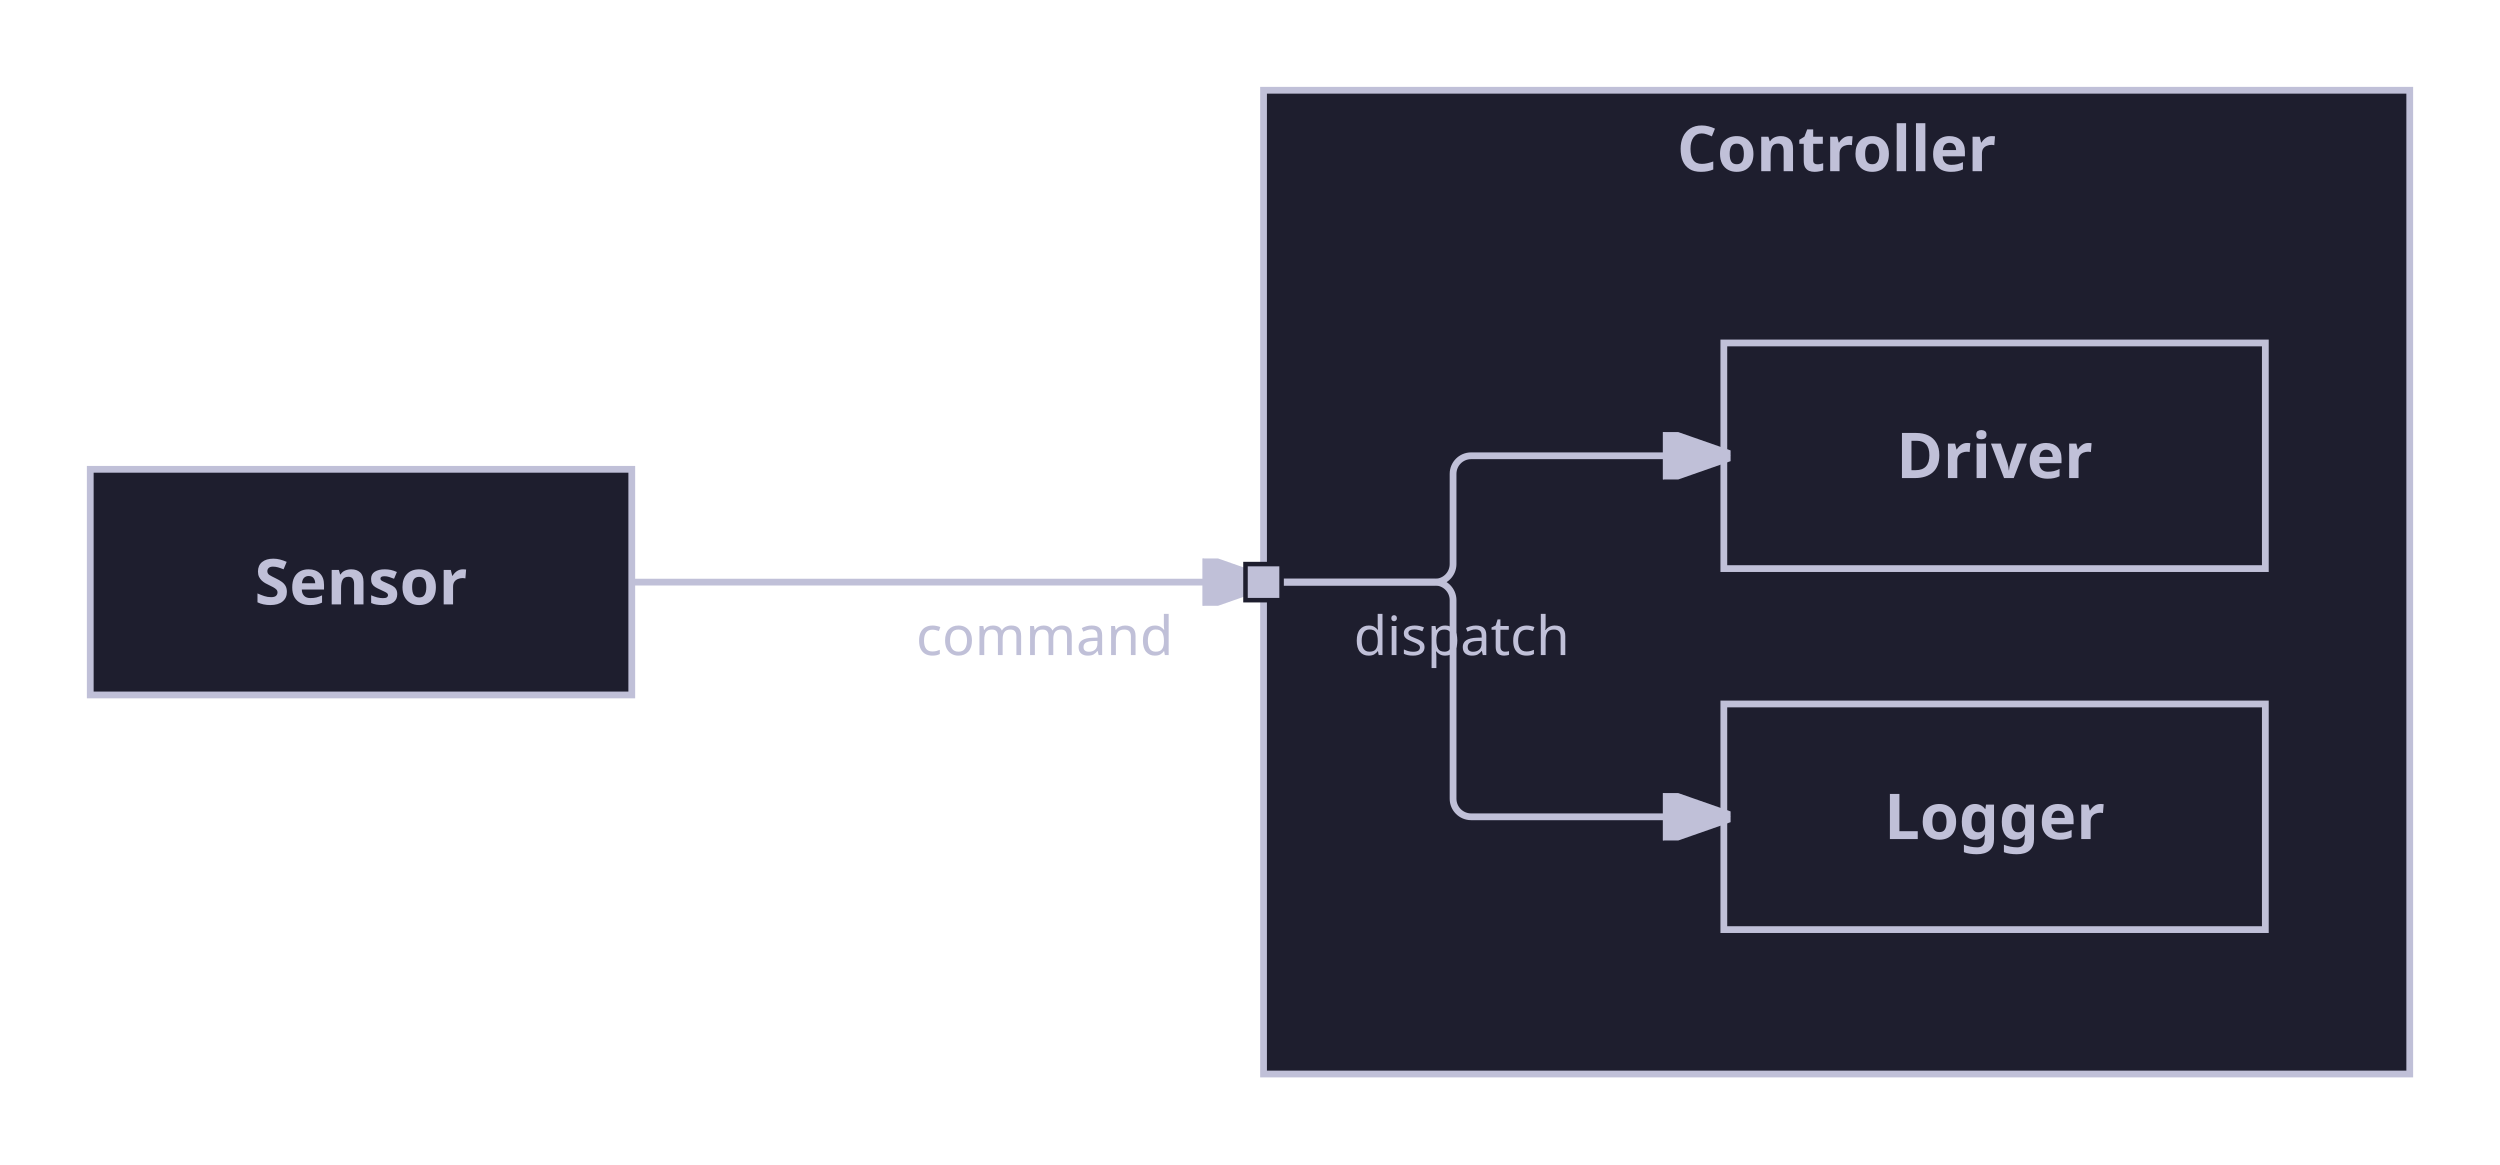
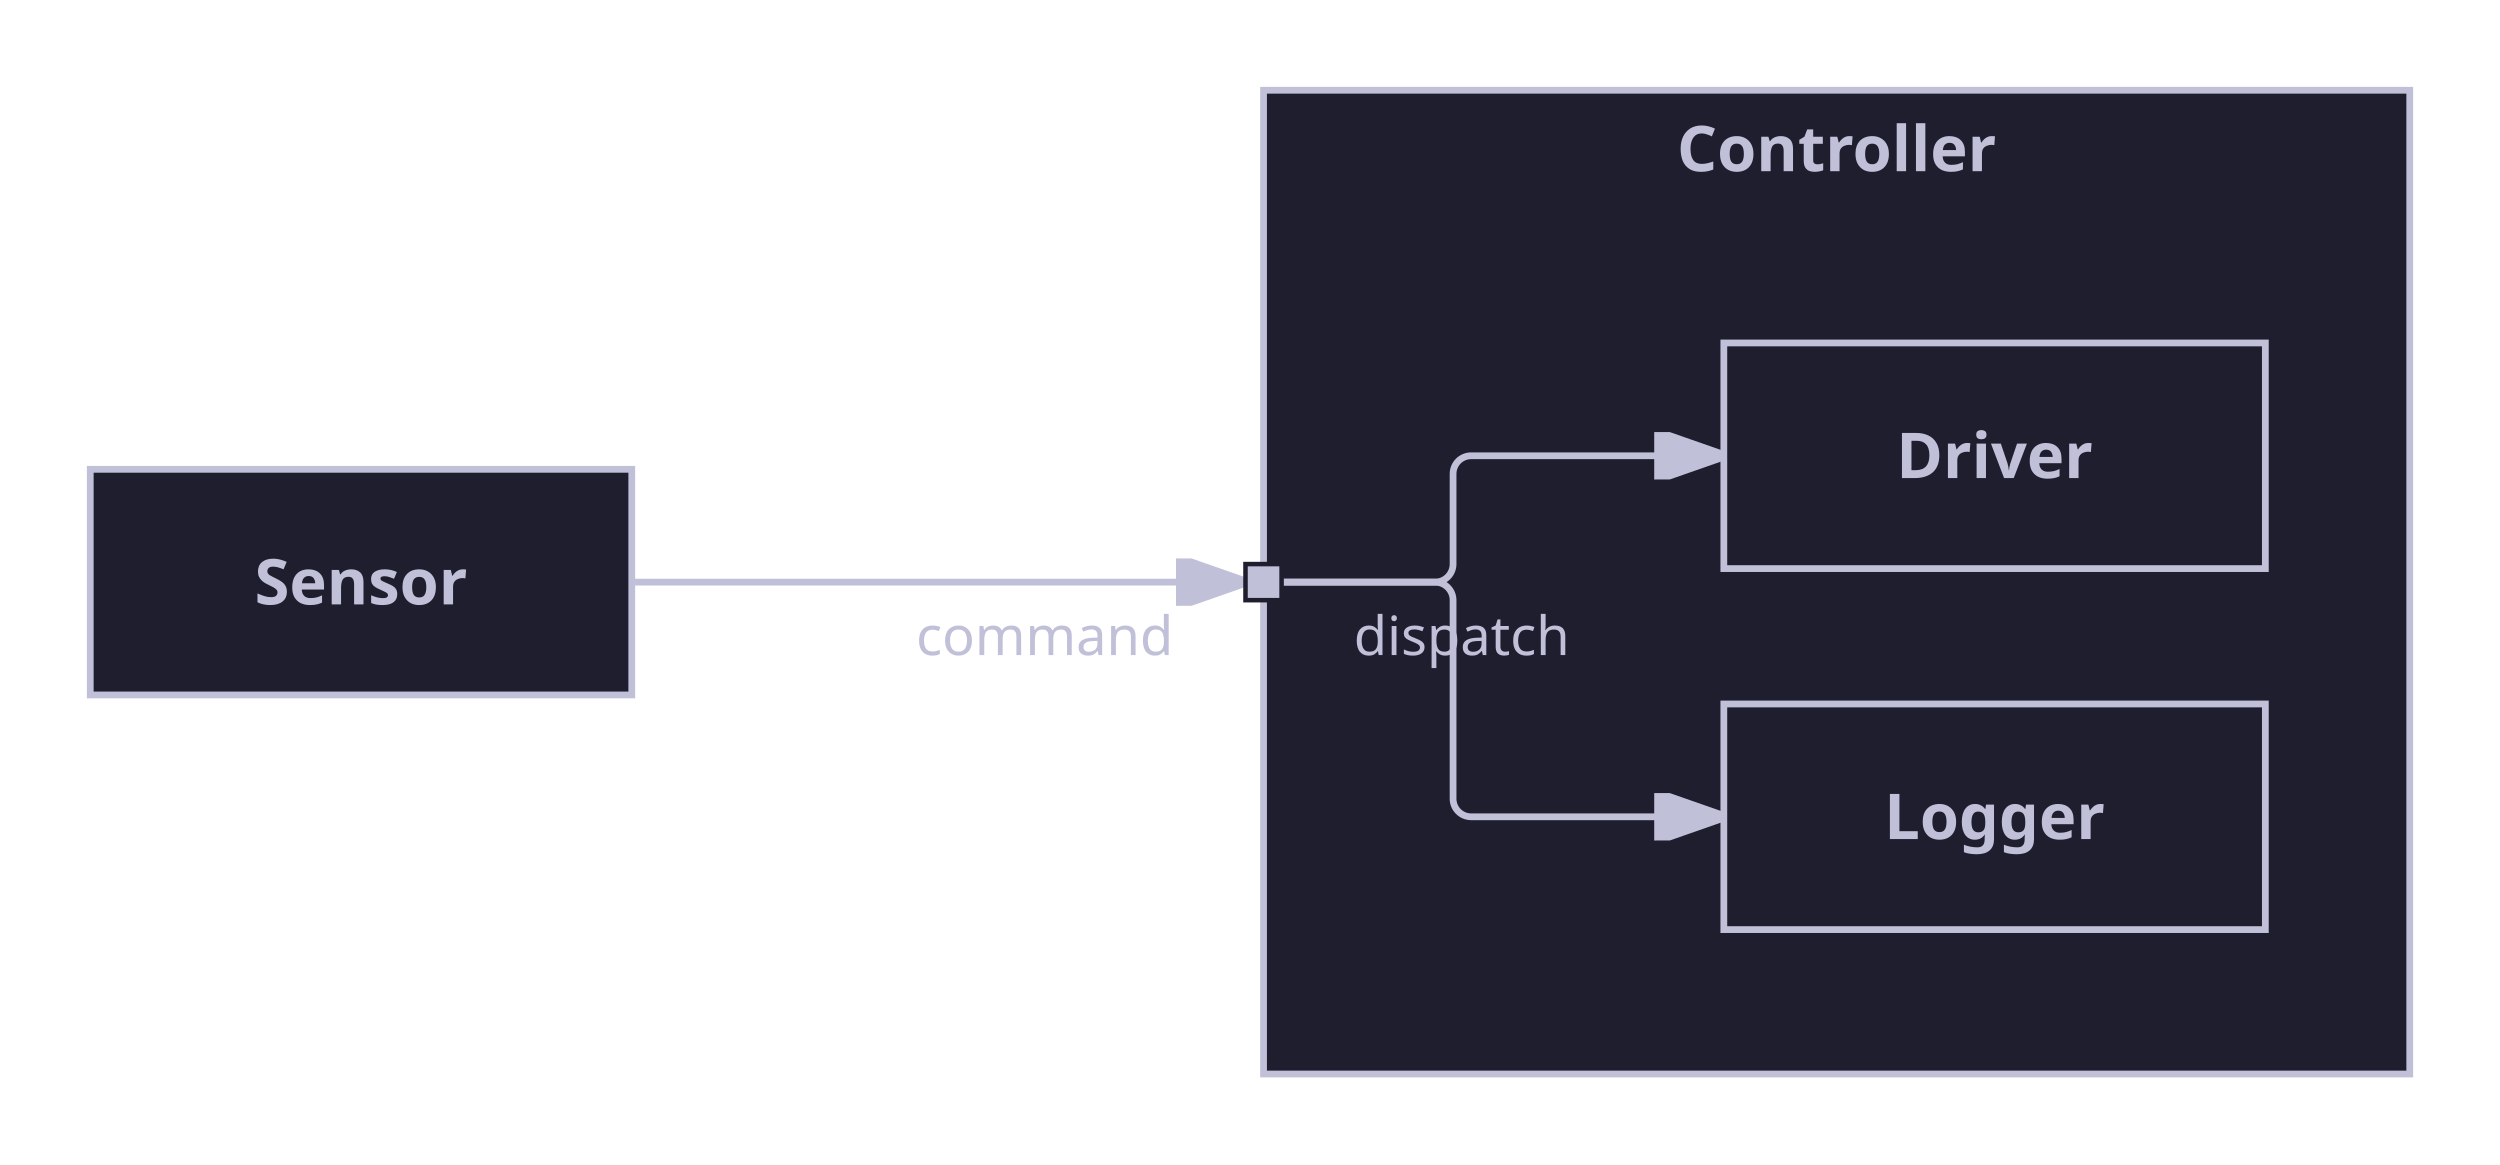
<svg xmlns="http://www.w3.org/2000/svg" width="554.00" height="258.00" viewBox="0 0 554.00 258.00">
  <defs>
-     <marker id="line-end-open-chevron" markerWidth="10" markerHeight="7" refX="9" refY="3.5" orient="auto">
-       <polyline points="0 0, 10 3.5, 0 7" fill="none" stroke="#C0C0D8" stroke-width="1.50" />
+     <marker id="line-end-open-chevron" markerWidth="10.248" markerHeight="7" refX="10.248" refY="3.5" orient="auto">
+       <polyline points="0 0, 10 3.5, 0 7" fill="none" stroke="#C0C0D8" stroke-width="1.50" stroke-linejoin="bevel" />
    </marker>
-     <marker id="line-end-hollow-triangle" markerWidth="10" markerHeight="7" refX="9" refY="3.5" orient="auto">
-       <polygon points="0 0, 10 3.5, 0 7" fill="#1E1E2E" stroke="#C0C0D8" stroke-width="1.50" />
+     <marker id="line-end-hollow-triangle" markerWidth="10.248" markerHeight="7" refX="10.248" refY="3.5" orient="auto">
+       <polygon points="0 0, 10 3.5, 0 7" fill="#1E1E2E" stroke="#C0C0D8" stroke-width="1.50" stroke-linejoin="bevel" />
    </marker>
-     <marker id="line-end-filled-arrow" markerWidth="10" markerHeight="7" refX="9" refY="3.5" orient="auto">
-       <polygon points="0 0, 10 3.5, 0 7" fill="#C0C0D8" stroke="#C0C0D8" stroke-width="1.50" />
+     <marker id="line-end-filled-arrow" markerWidth="10.248" markerHeight="7" refX="10.248" refY="3.5" orient="auto">
+       <polygon points="0 0, 10 3.5, 0 7" fill="#C0C0D8" stroke="#C0C0D8" stroke-width="1.50" stroke-linejoin="bevel" />
    </marker>
-     <marker id="line-end-hollow-triangle-crossbar" markerWidth="14.5" markerHeight="7" refX="13.5" refY="3.5" orient="auto">
-       <polygon points="4.5 0, 14.5 3.5, 4.5 7" fill="#1E1E2E" stroke="#C0C0D8" stroke-width="1.50" />
+     <marker id="line-end-hollow-triangle-crossbar" markerWidth="14.748" markerHeight="7" refX="14.748" refY="3.5" orient="auto">
+       <polygon points="4.5 0, 14.5 3.5, 4.5 7" fill="#1E1E2E" stroke="#C0C0D8" stroke-width="1.50" stroke-linejoin="bevel" />
      <line x1="1" y1="0" x2="1" y2="7" stroke="#C0C0D8" stroke-width="1.50" />
    </marker>
-     <marker id="line-end-hollow-diamond" markerWidth="14" markerHeight="8" refX="13" refY="4" orient="auto">
-       <polygon points="1 4, 7 0, 13 4, 7 8" fill="#1E1E2E" stroke="#C0C0D8" stroke-width="1.50" />
+     <marker id="line-end-hollow-diamond" markerWidth="14" markerHeight="8" refX="13.416" refY="4" orient="auto">
+       <polygon points="1 4, 7 0, 13 4, 7 8" fill="#1E1E2E" stroke="#C0C0D8" stroke-width="1.50" stroke-linejoin="bevel" />
    </marker>
-     <marker id="line-end-filled-diamond" markerWidth="14" markerHeight="8" refX="13" refY="4" orient="auto">
-       <polygon points="1 4, 7 0, 13 4, 7 8" fill="#C0C0D8" stroke="#C0C0D8" stroke-width="1.50" />
+     <marker id="line-end-filled-diamond" markerWidth="14" markerHeight="8" refX="13.416" refY="4" orient="auto">
+       <polygon points="1 4, 7 0, 13 4, 7 8" fill="#C0C0D8" stroke="#C0C0D8" stroke-width="1.50" stroke-linejoin="bevel" />
    </marker>
-     <marker id="line-end-circle" markerWidth="10" markerHeight="10" refX="9" refY="5" orient="auto">
+     <marker id="line-end-circle" markerWidth="10" markerHeight="10" refX="9.75" refY="5" orient="auto">
      <circle cx="5" cy="5" r="4" fill="#1E1E2E" stroke="#C0C0D8" stroke-width="1.50" />
    </marker>
-     <marker id="line-end-bar" markerWidth="4" markerHeight="12" refX="2" refY="6" orient="auto">
+     <marker id="line-end-bar" markerWidth="4" markerHeight="12" refX="2.75" refY="6" orient="auto">
      <line x1="2" y1="0" x2="2" y2="12" stroke="#C0C0D8" stroke-width="1.50" />
    </marker>
    <filter id="label-bg" x="-0.05" y="-0.05" width="1.1" height="1.1">
      <feFlood flood-color="#1E1E2E" />
      <feComposite in="SourceGraphic" operator="over" />
    </filter>
  </defs>
  <rect x="20.00" y="104.00" width="120.00" height="50.00" fill="#1E1E2E" stroke="#C0C0D8" stroke-width="1.50" />
  <text x="80.00" y="129.00" font-family="Noto Sans, sans-serif" font-size="14.00" font-weight="bold" fill="#C0C0D8" text-anchor="middle" dominant-baseline="middle">Sensor</text>
  <rect x="280.00" y="20.00" width="254.00" height="218.00" fill="#1E1E2E" stroke="#C0C0D8" stroke-width="1.50" />
  <text x="407.00" y="33.00" font-family="Noto Sans, sans-serif" font-size="14.00" font-weight="bold" fill="#C0C0D8" text-anchor="middle" dominant-baseline="middle">Controller</text>
  <rect x="382.00" y="76.00" width="120.00" height="50.00" fill="#1E1E2E" stroke="#C0C0D8" stroke-width="1.50" />
  <text x="442.00" y="101.00" font-family="Noto Sans, sans-serif" font-size="14.00" font-weight="bold" fill="#C0C0D8" text-anchor="middle" dominant-baseline="middle">Driver</text>
  <rect x="382.00" y="156.00" width="120.00" height="50.00" fill="#1E1E2E" stroke="#C0C0D8" stroke-width="1.50" />
  <text x="442.00" y="181.00" font-family="Noto Sans, sans-serif" font-size="14.00" font-weight="bold" fill="#C0C0D8" text-anchor="middle" dominant-baseline="middle">Logger</text>
  <path d="M 280.00 129.00 L 312.00 129.00 L 318.00 129.00 A 4.00 4.00 0 0 0 322.00 125.00 L 322.00 105.00 A 4.00 4.00 0 0 1 326.00 101.00 L 382.00 101.00" fill="none" stroke="#C0C0D8" stroke-width="1.50" marker-end="url(#line-end-filled-arrow)" />
  <path d="M 280.00 129.00 L 312.00 129.00 L 318.00 129.00 A 4.00 4.00 0 0 1 322.00 133.00 L 322.00 177.00 A 4.00 4.00 0 0 0 326.00 181.00 L 382.00 181.00" fill="none" stroke="#C0C0D8" stroke-width="1.50" marker-end="url(#line-end-filled-arrow)" />
-   <path d="M 140.00 129.00 L 210.00 129.00 L 280.00 129.00" fill="none" stroke="#C0C0D8" stroke-width="1.50" marker-end="url(#line-end-filled-arrow)" />
+   <path d="M 140.00 129.00 L 210.00 129.00 L 276.00 129.00" fill="none" stroke="#C0C0D8" stroke-width="1.50" marker-end="url(#line-end-filled-arrow)" />
  <rect x="276.00" y="125.00" width="8.00" height="8.00" fill="#C0C0D8" stroke="#1E1E2E" stroke-width="1.00" />
  <text x="300.00" y="141.00" font-family="Noto Sans, sans-serif" font-size="12.00" fill="#C0C0D8" text-anchor="start" dominant-baseline="middle">dispatch</text>
  <text x="260.00" y="141.00" font-family="Noto Sans, sans-serif" font-size="12.00" fill="#C0C0D8" text-anchor="end" dominant-baseline="middle">command</text>
</svg>
